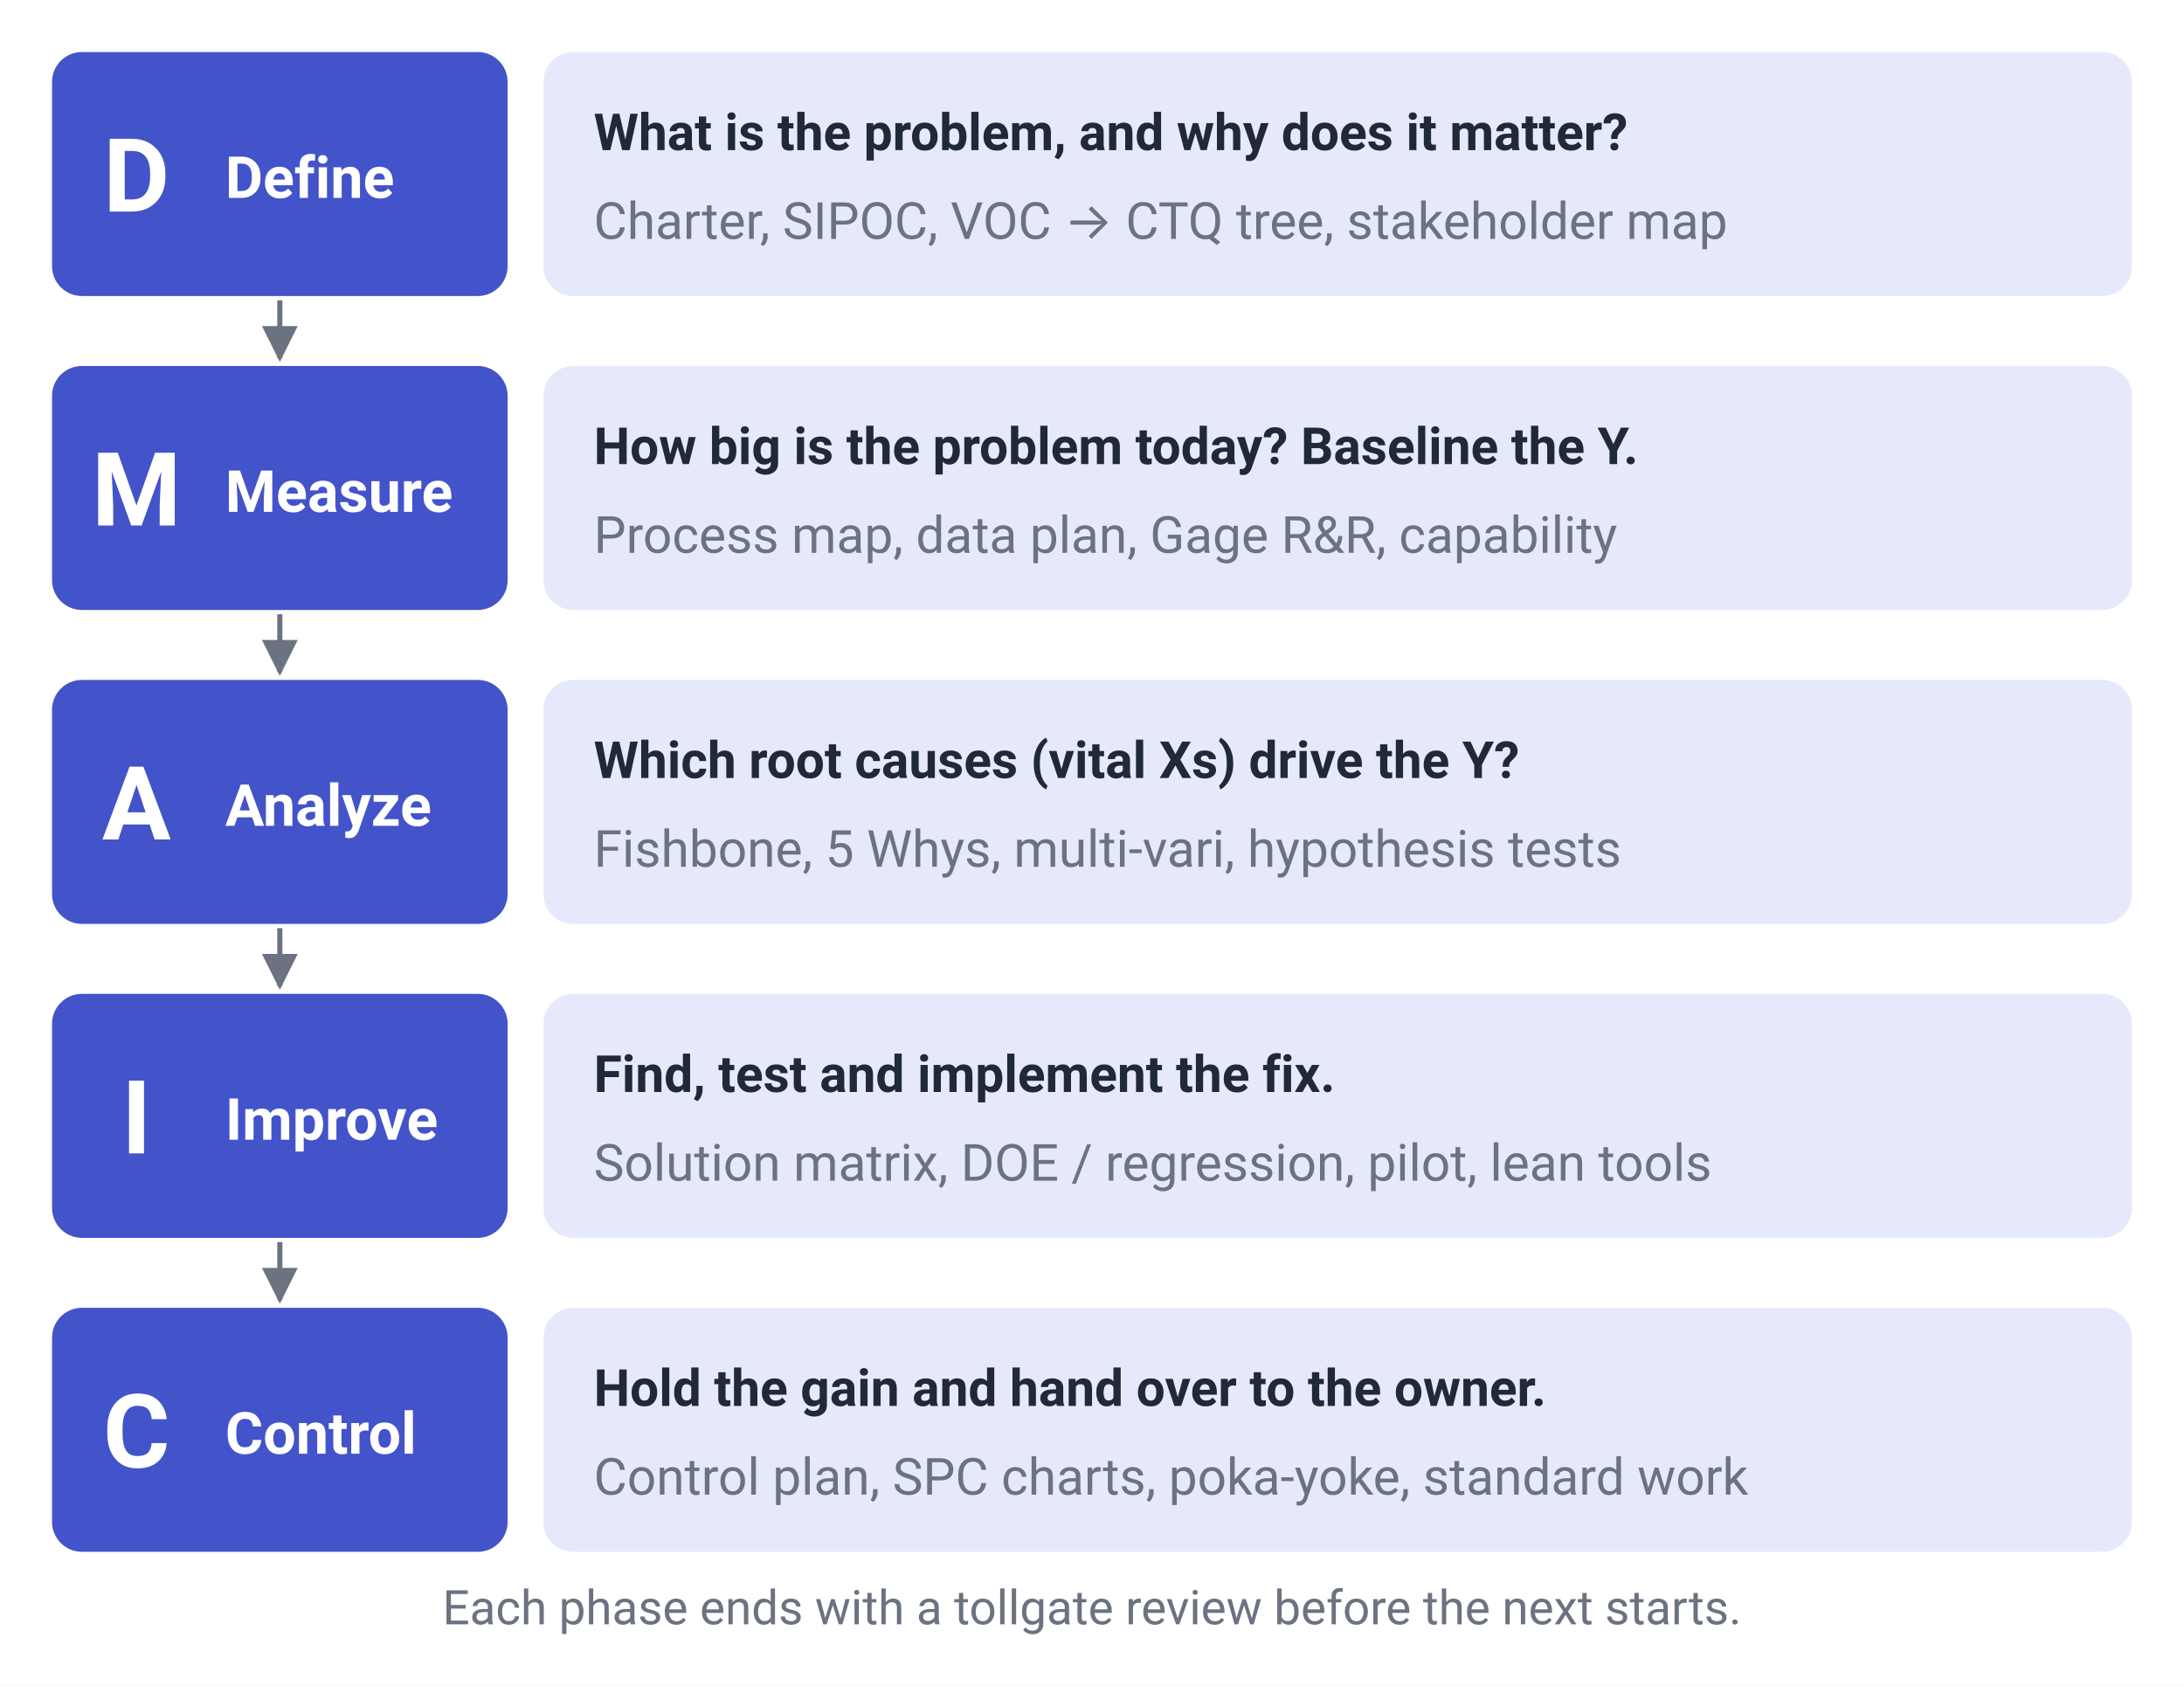
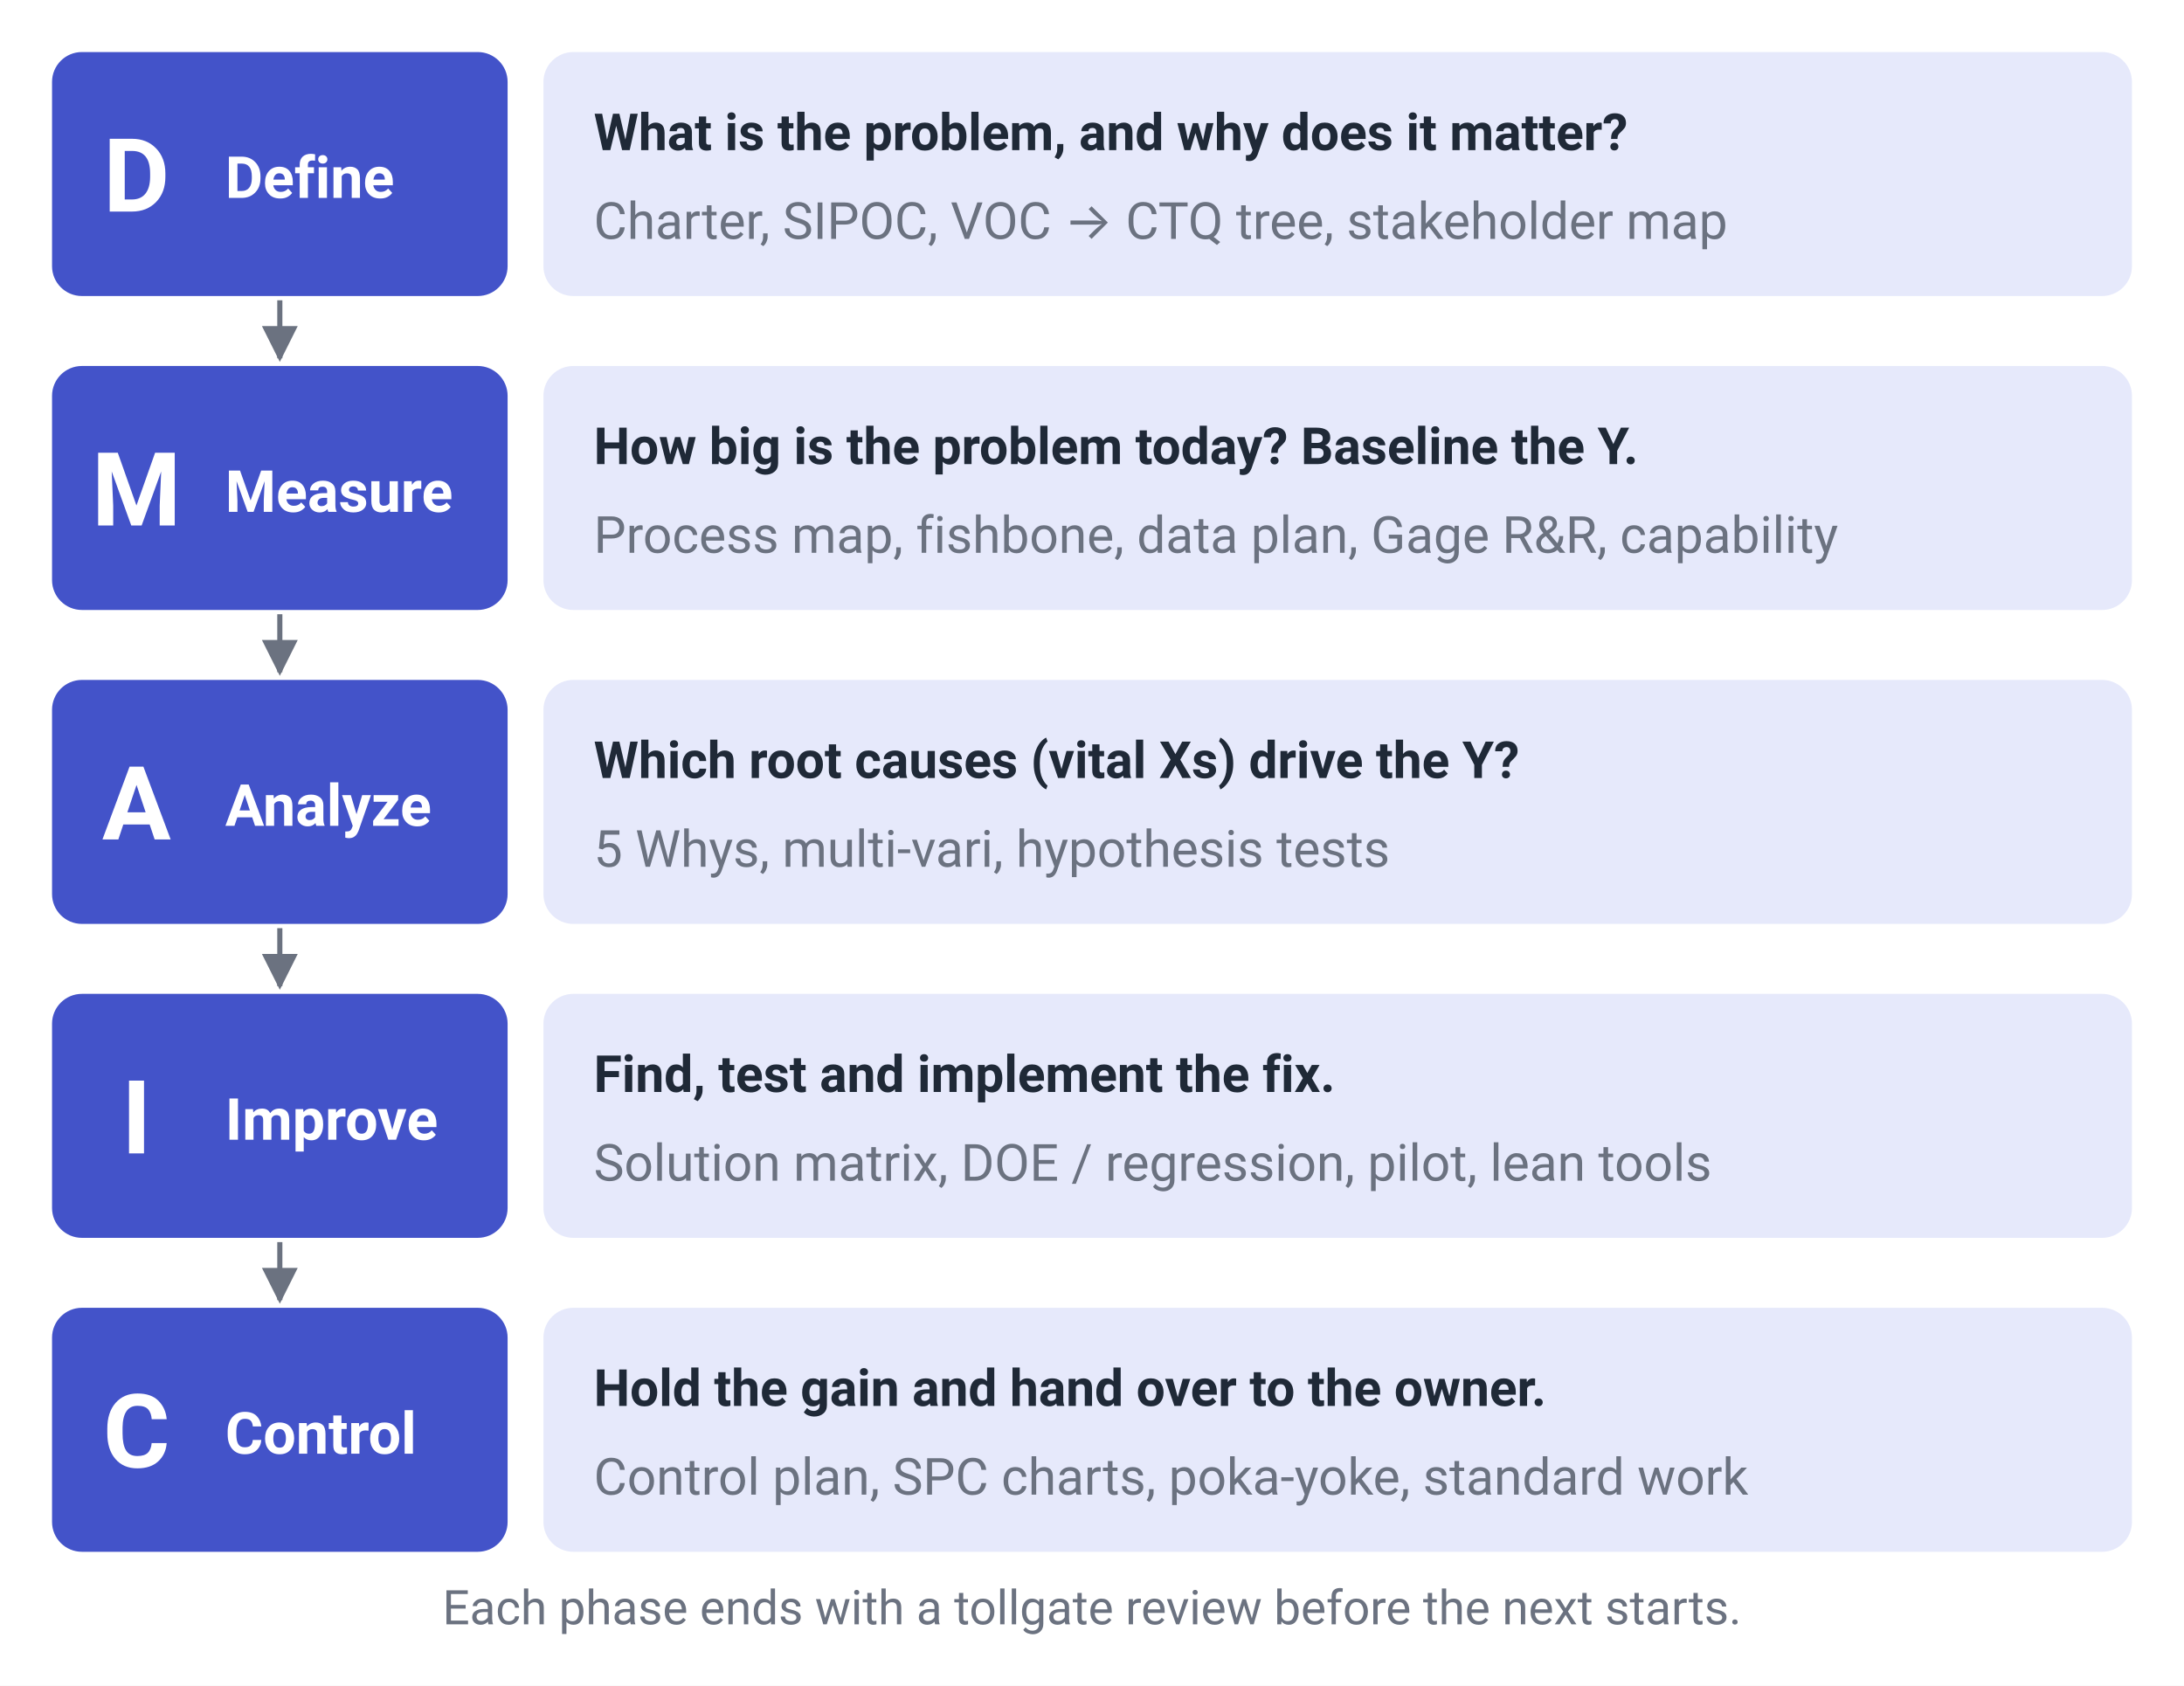
<svg xmlns="http://www.w3.org/2000/svg" viewBox="0 0 640 494" role="img" font-family="system-ui, -apple-system, Segoe UI, Roboto, sans-serif">
  <defs>
    <marker id="ah" viewBox="0 0 10 10" refX="9" refY="5" markerWidth="7" markerHeight="7" orient="auto-start-reverse">
      <path d="M0,0 L10,5 L0,10 z" fill="#6b7280" />
    </marker>
  </defs>
  <rect width="640" height="494" fill="#ffffff" />
  <rect x="16.0" y="16.0" width="132.0" height="70.0" rx="8" fill="#4353c9" stroke="#4353c9" stroke-width="1.5" />
  <text x="40.0" y="62.0" font-size="30" text-anchor="middle" font-weight="bold" fill="#ffffff">D</text>
  <text x="66.0" y="58.0" font-size="17" text-anchor="start" font-weight="bold" fill="#ffffff">Define</text>
  <rect x="160.0" y="16.0" width="464.0" height="70.0" rx="8" fill="#e6e9fb" stroke="#e6e9fb" stroke-width="1.5" />
  <text x="174.0" y="44.0" font-size="15" text-anchor="start" font-weight="600" fill="#1f2937">What is the problem, and why does it matter?</text>
  <text x="174.0" y="70.0" font-size="15" text-anchor="start" font-weight="normal" fill="#6b7280">Charter, SIPOC, VOC → CTQ tree, stakeholder map</text>
  <line x1="82.0" y1="88.0" x2="82.0" y2="105.0" stroke="#6b7280" stroke-width="1.5" marker-end="url(#ah)" />
  <rect x="16.0" y="108.0" width="132.0" height="70.0" rx="8" fill="#4353c9" stroke="#4353c9" stroke-width="1.5" />
  <text x="40.0" y="154.0" font-size="30" text-anchor="middle" font-weight="bold" fill="#ffffff">M</text>
  <text x="66.0" y="150.0" font-size="17" text-anchor="start" font-weight="bold" fill="#ffffff">Measure</text>
  <rect x="160.0" y="108.0" width="464.0" height="70.0" rx="8" fill="#e6e9fb" stroke="#e6e9fb" stroke-width="1.5" />
  <text x="174.0" y="136.0" font-size="15" text-anchor="start" font-weight="600" fill="#1f2937">How big is the problem today? Baseline the Y.</text>
-   <text x="174.0" y="162.0" font-size="15" text-anchor="start" font-weight="normal" fill="#6b7280">Process map, data plan, Gage R&amp;R, capability</text>
+   <text x="174.0" y="162.0" font-size="15" text-anchor="start" font-weight="normal" fill="#6b7280">Process map, fishbone, data plan, Gage R&amp;R, capability</text>
  <line x1="82.0" y1="180.0" x2="82.0" y2="197.0" stroke="#6b7280" stroke-width="1.5" marker-end="url(#ah)" />
  <rect x="16.0" y="200.0" width="132.0" height="70.0" rx="8" fill="#4353c9" stroke="#4353c9" stroke-width="1.5" />
  <text x="40.0" y="246.0" font-size="30" text-anchor="middle" font-weight="bold" fill="#ffffff">A</text>
  <text x="66.0" y="242.0" font-size="17" text-anchor="start" font-weight="bold" fill="#ffffff">Analyze</text>
  <rect x="160.0" y="200.0" width="464.0" height="70.0" rx="8" fill="#e6e9fb" stroke="#e6e9fb" stroke-width="1.5" />
  <text x="174.0" y="228.0" font-size="15" text-anchor="start" font-weight="600" fill="#1f2937">Which root causes (vital Xs) drive the Y?</text>
-   <text x="174.0" y="254.0" font-size="15" text-anchor="start" font-weight="normal" fill="#6b7280">Fishbone, 5 Whys, multi-vari, hypothesis tests</text>
+   <text x="174.0" y="254.0" font-size="15" text-anchor="start" font-weight="normal" fill="#6b7280">5 Whys, multi-vari, hypothesis tests</text>
  <line x1="82.0" y1="272.0" x2="82.0" y2="289.0" stroke="#6b7280" stroke-width="1.5" marker-end="url(#ah)" />
  <rect x="16.0" y="292.0" width="132.0" height="70.0" rx="8" fill="#4353c9" stroke="#4353c9" stroke-width="1.5" />
  <text x="40.0" y="338.0" font-size="30" text-anchor="middle" font-weight="bold" fill="#ffffff">I</text>
  <text x="66.0" y="334.0" font-size="17" text-anchor="start" font-weight="bold" fill="#ffffff">Improve</text>
  <rect x="160.0" y="292.0" width="464.0" height="70.0" rx="8" fill="#e6e9fb" stroke="#e6e9fb" stroke-width="1.5" />
  <text x="174.0" y="320.0" font-size="15" text-anchor="start" font-weight="600" fill="#1f2937">Find, test and implement the fix.</text>
  <text x="174.0" y="346.0" font-size="15" text-anchor="start" font-weight="normal" fill="#6b7280">Solution matrix, DOE / regression, pilot, lean tools</text>
  <line x1="82.0" y1="364.0" x2="82.0" y2="381.0" stroke="#6b7280" stroke-width="1.5" marker-end="url(#ah)" />
  <rect x="16.0" y="384.0" width="132.0" height="70.0" rx="8" fill="#4353c9" stroke="#4353c9" stroke-width="1.5" />
  <text x="40.0" y="430.0" font-size="30" text-anchor="middle" font-weight="bold" fill="#ffffff">C</text>
  <text x="66.0" y="426.0" font-size="17" text-anchor="start" font-weight="bold" fill="#ffffff">Control</text>
  <rect x="160.0" y="384.0" width="464.0" height="70.0" rx="8" fill="#e6e9fb" stroke="#e6e9fb" stroke-width="1.5" />
  <text x="174.0" y="412.0" font-size="15" text-anchor="start" font-weight="600" fill="#1f2937">Hold the gain and hand over to the owner.</text>
  <text x="174.0" y="438.0" font-size="15" text-anchor="start" font-weight="normal" fill="#6b7280">Control plan, SPC charts, poka-yoke, standard work</text>
  <text x="320.0" y="476.0" font-size="14" text-anchor="middle" font-weight="normal" fill="#6b7280">Each phase ends with a tollgate review before the next starts.</text>
</svg>
